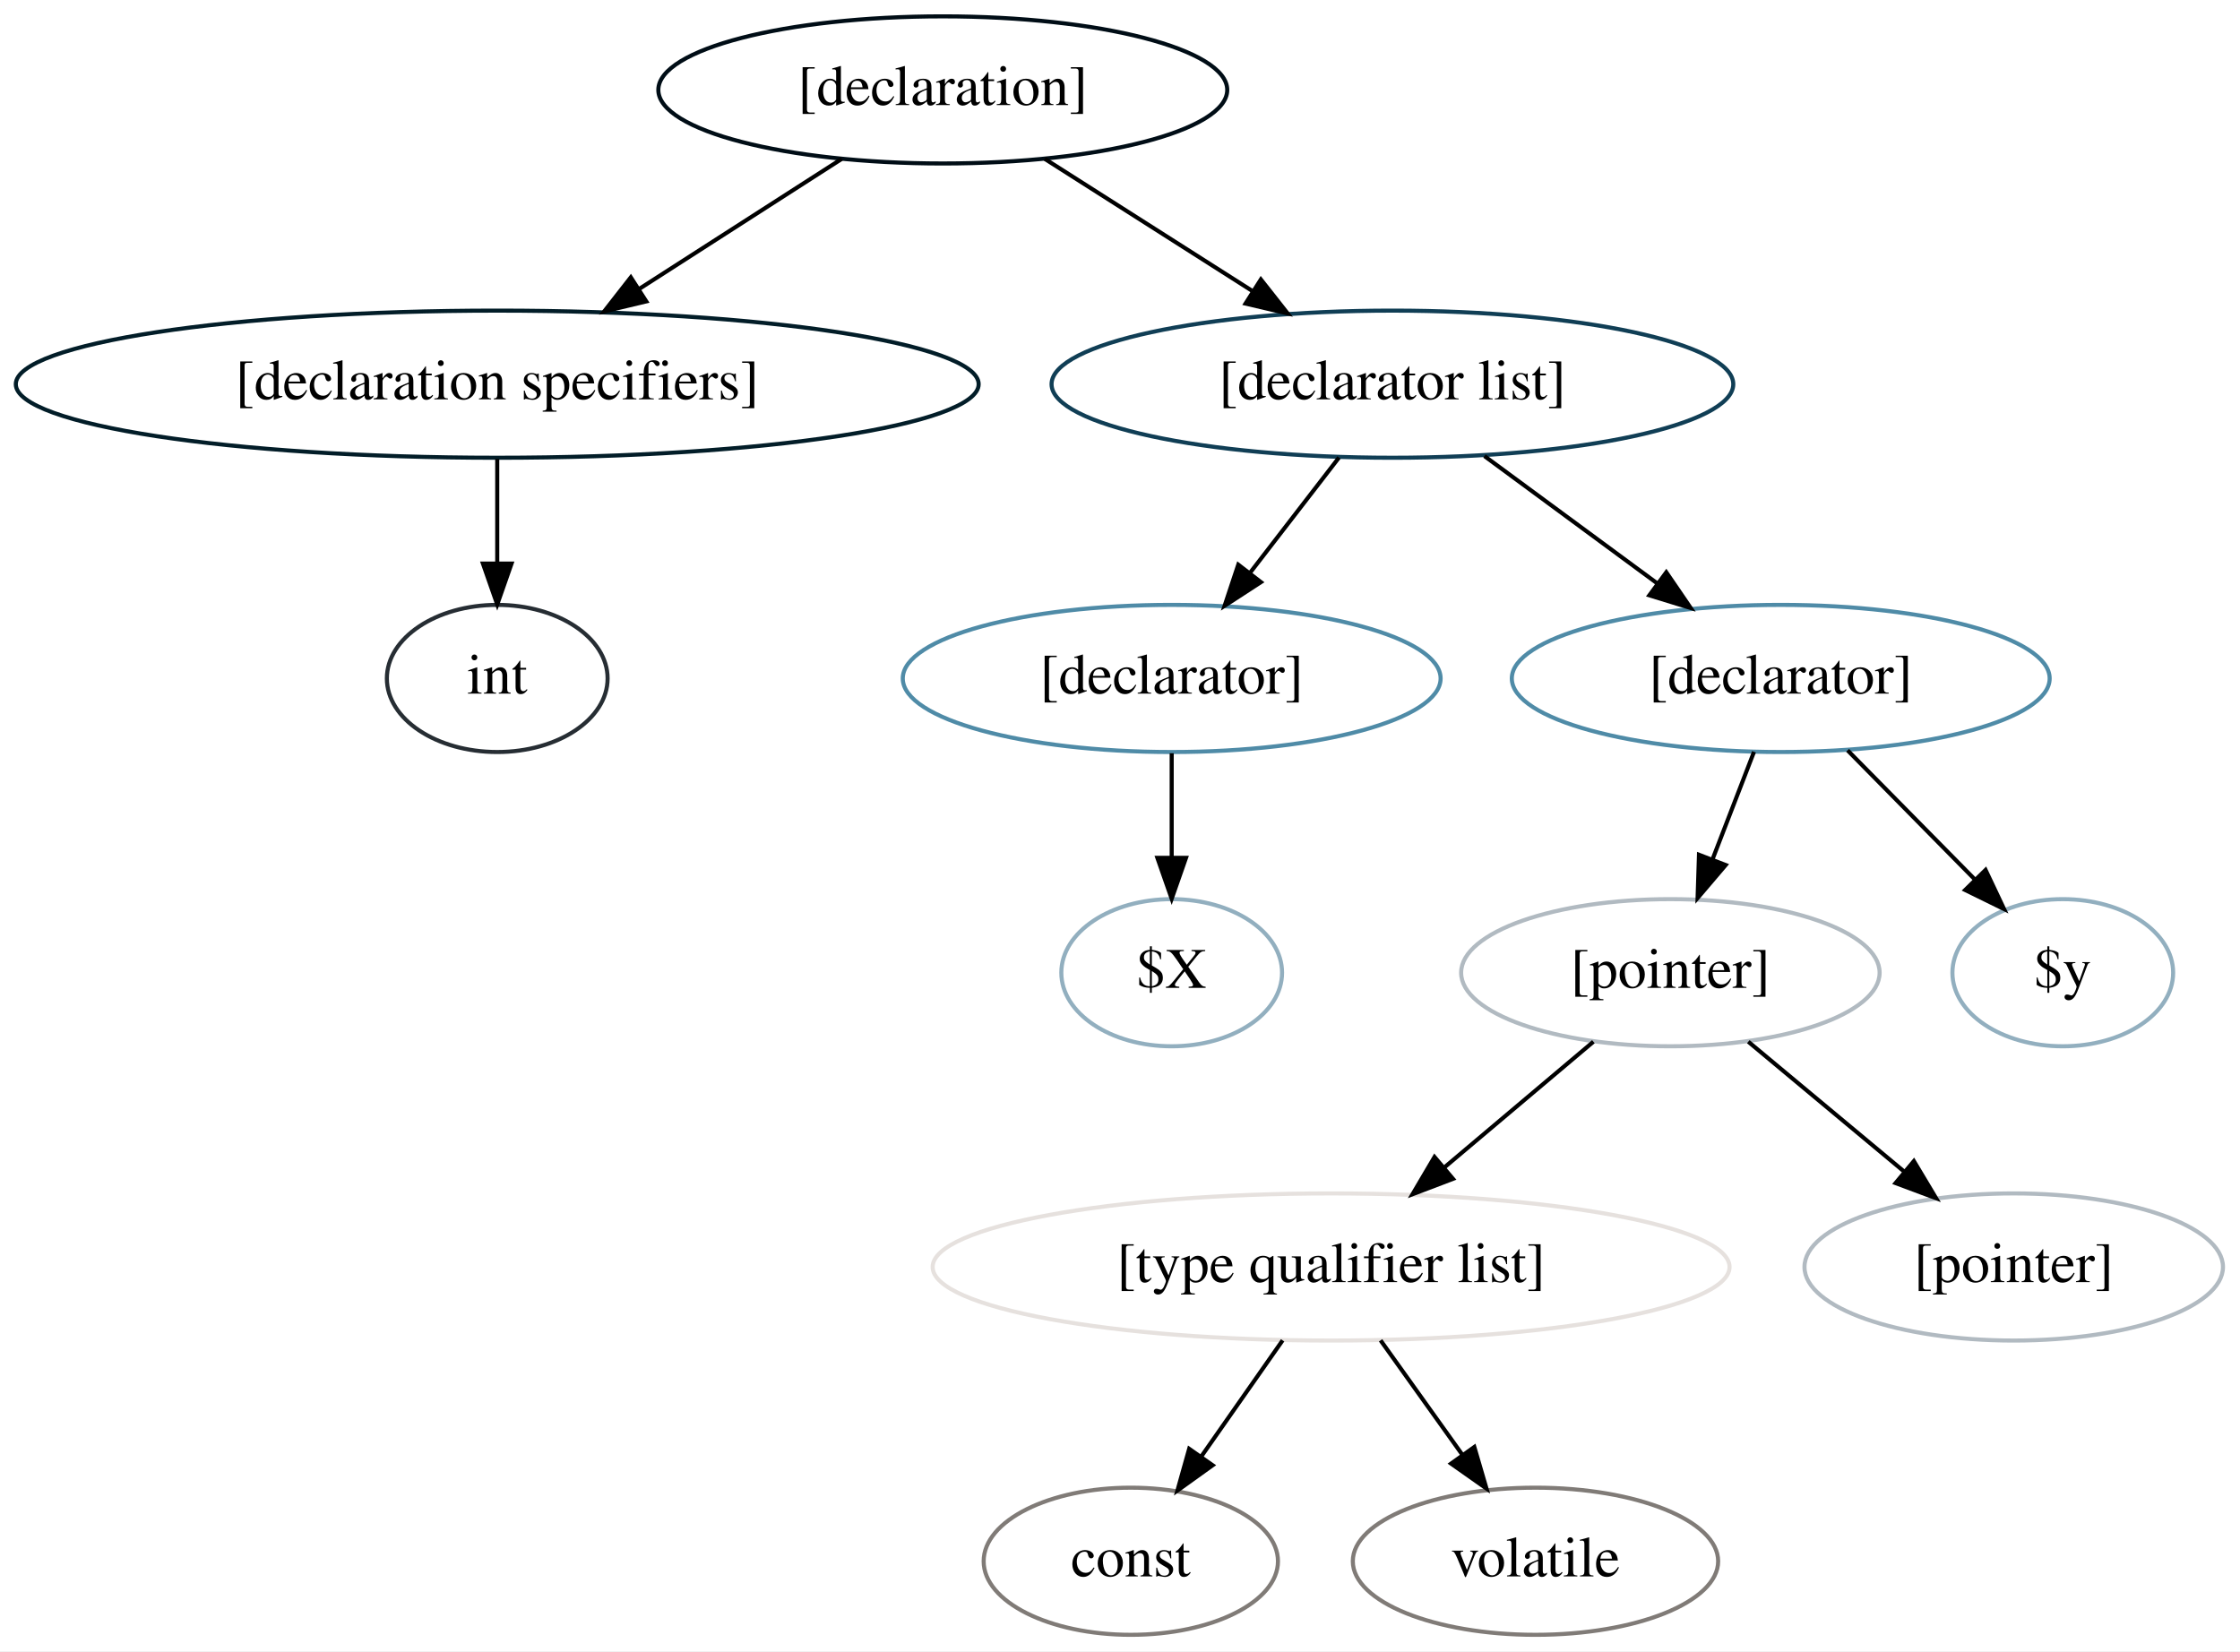
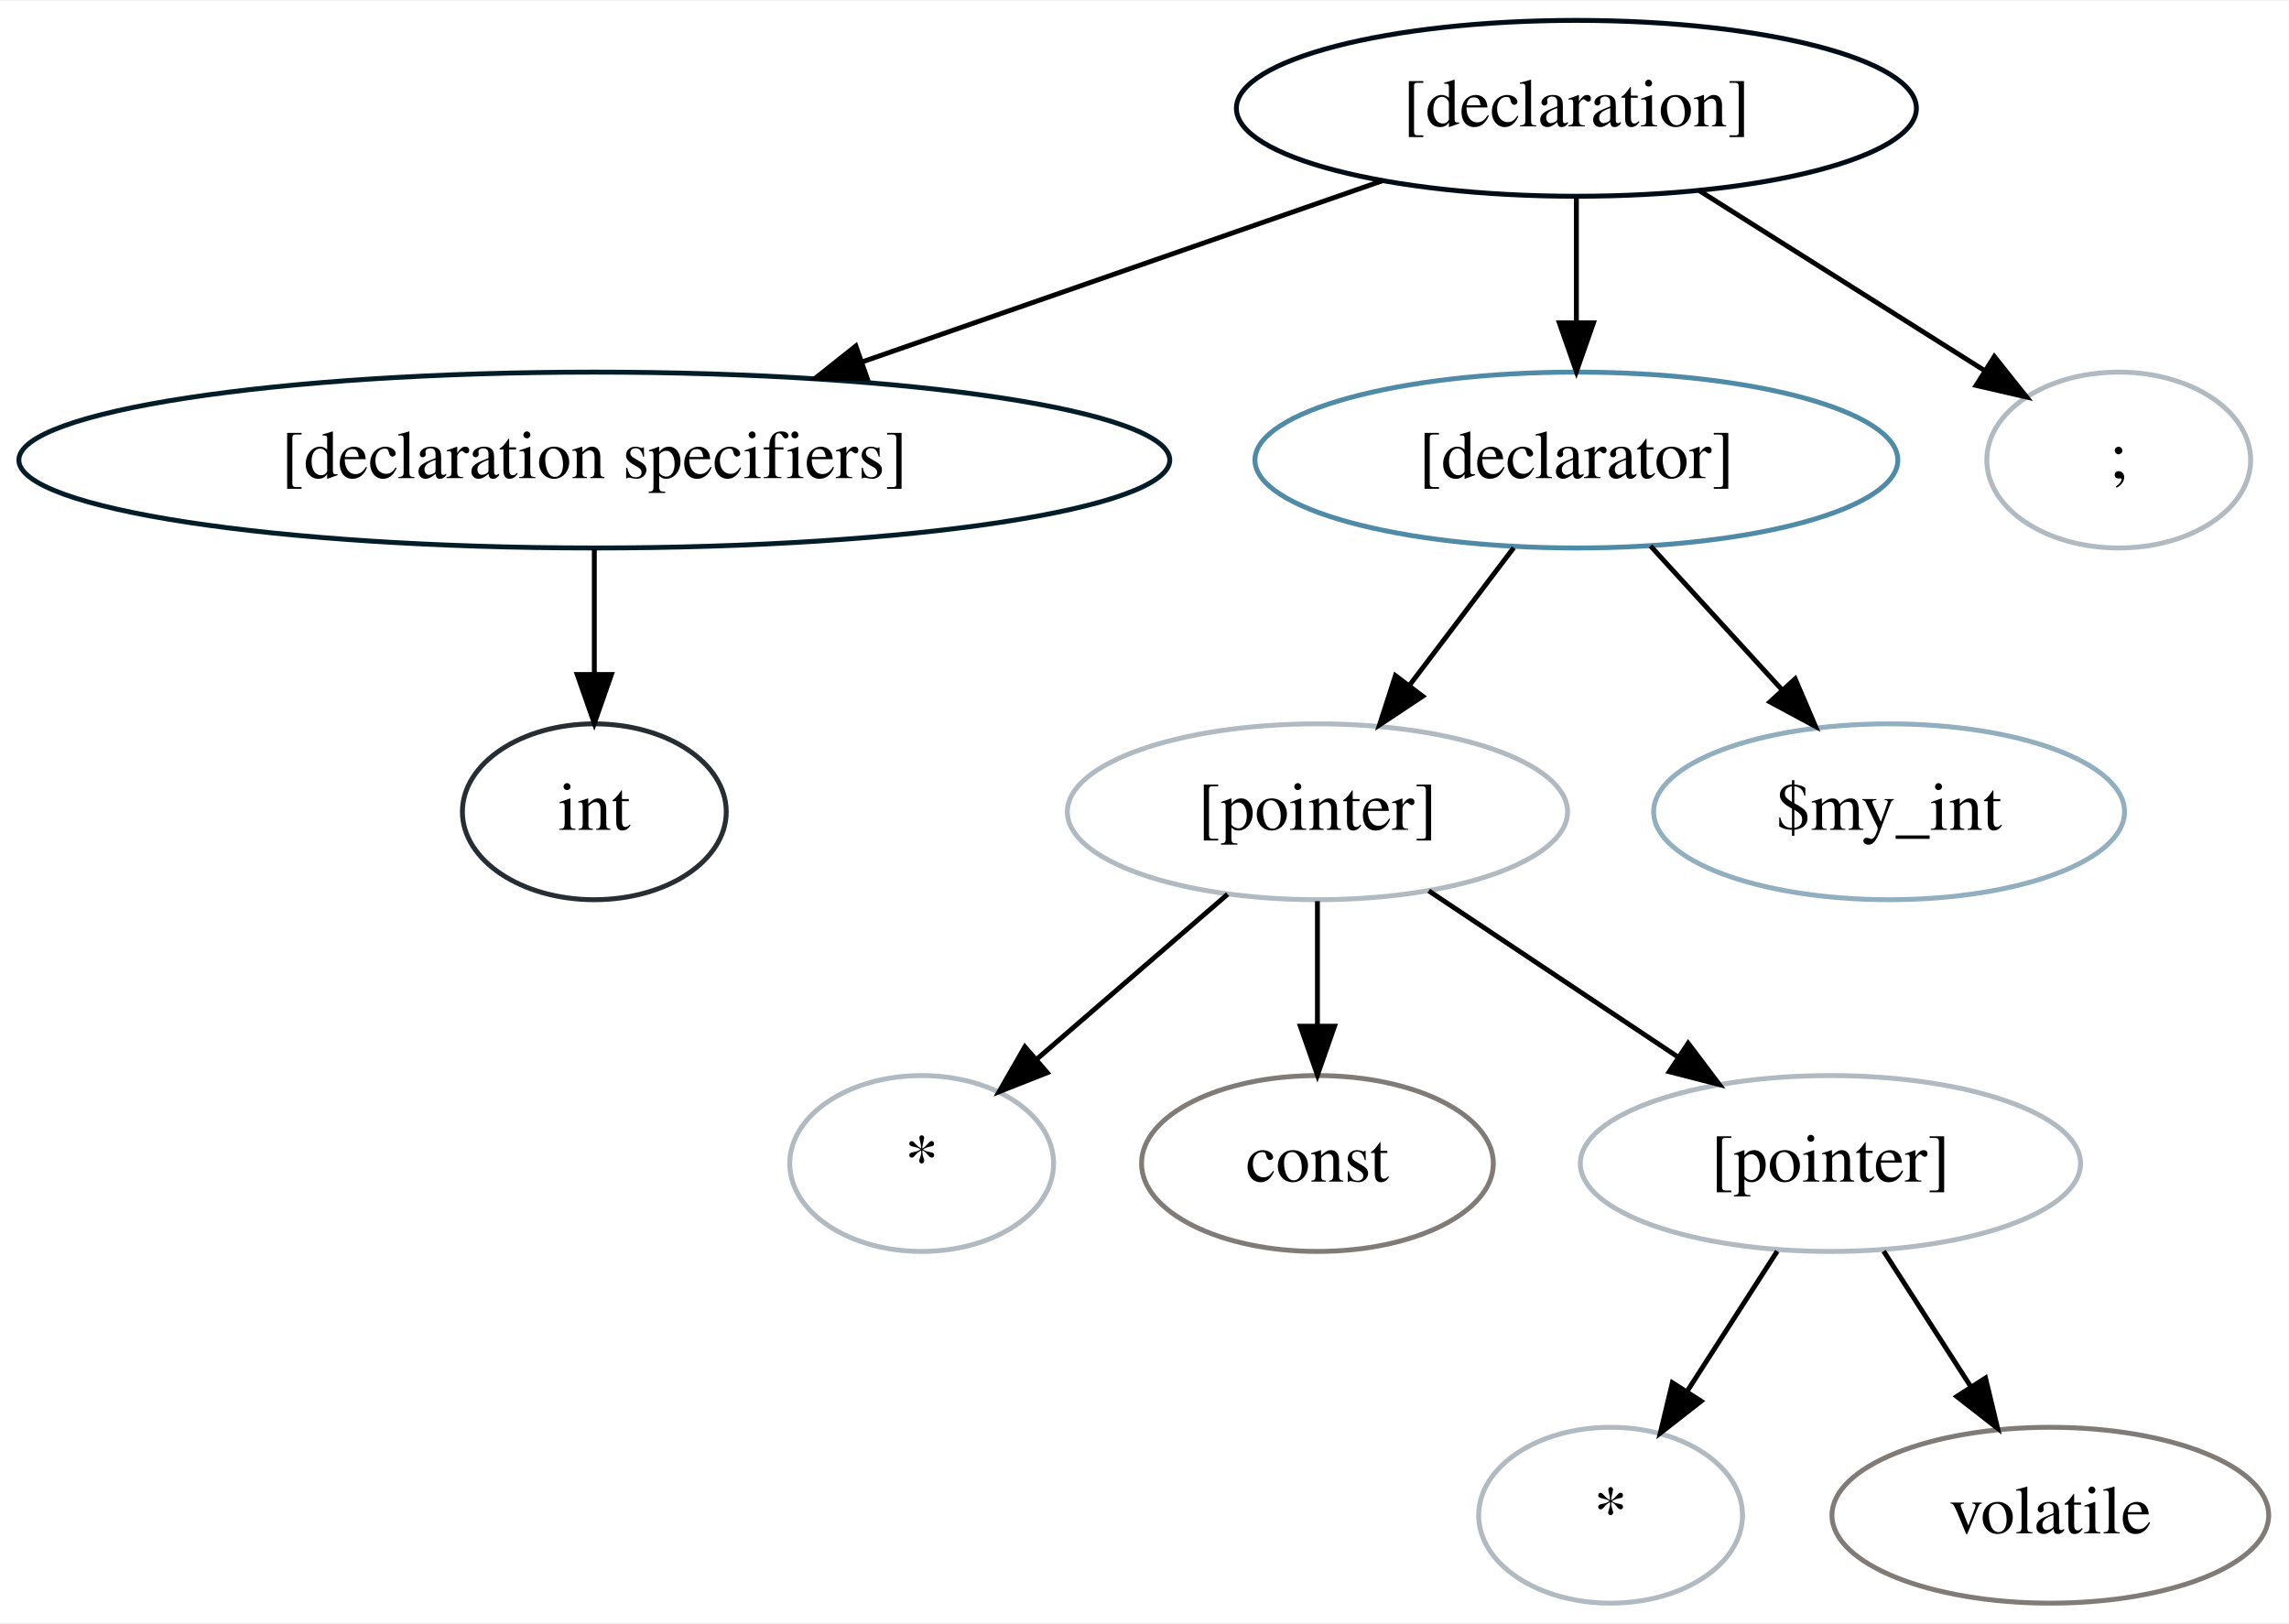
- <svg xmlns="http://www.w3.org/2000/svg" width="548pt" height="404pt" viewBox="0.00 0.00 547.99 404.00">
-   <g id="graph0" class="graph" transform="scale(1 1) rotate(0) translate(4 400)">
-     <polygon fill="white" stroke="transparent" points="-4,4 -4,-400 543.99,-400 543.99,4 -4,4" />
+ <svg xmlns="http://www.w3.org/2000/svg" width="468pt" height="332pt" viewBox="0.00 0.00 468.49 332.00">
+   <g id="graph0" class="graph" transform="scale(1 1) rotate(0) translate(4 328)">
+     <polygon fill="white" stroke="transparent" points="-4,4 -4,-328 464.49,-328 464.49,4 -4,4" />
    <g id="node1" class="node">
-       <ellipse fill="none" stroke="#000d16" cx="226.64" cy="-378" rx="69.59" ry="18" />
-       <text text-anchor="middle" x="226.64" y="-374.3" font-family="Times,serif" font-size="14.00">[declaration]</text>
+       <ellipse fill="none" stroke="#000d16" cx="318.64" cy="-306" rx="69.59" ry="18" />
+       <text text-anchor="middle" x="318.64" y="-302.3" font-family="Times,serif" font-size="14.00">[declaration]</text>
    </g>
    <g id="node2" class="node">
-       <ellipse fill="none" stroke="#021d28" cx="117.64" cy="-306" rx="117.78" ry="18" />
-       <text text-anchor="middle" x="117.64" y="-302.3" font-family="Times,serif" font-size="14.00">[declaration specifiers]</text>
+       <ellipse fill="none" stroke="#021d28" cx="117.64" cy="-234" rx="117.78" ry="18" />
+       <text text-anchor="middle" x="117.64" y="-230.3" font-family="Times,serif" font-size="14.00">[declaration specifiers]</text>
    </g>
    <g id="edge1" class="edge">
-       <path fill="none" stroke="black" d="M201.91,-361.12C187.28,-351.72 168.52,-339.68 152.42,-329.34" />
-       <polygon fill="black" stroke="black" points="154.1,-326.26 143.8,-323.8 150.32,-332.15 154.1,-326.26" />
+       <path fill="none" stroke="black" d="M278.93,-291.17C248.52,-280.58 206.23,-265.85 172.57,-254.13" />
+       <polygon fill="black" stroke="black" points="173.48,-250.74 162.88,-250.76 171.17,-257.35 173.48,-250.74" />
    </g>
    <g id="node4" class="node">
-       <ellipse fill="none" stroke="#103e55" cx="336.64" cy="-306" rx="83.39" ry="18" />
-       <text text-anchor="middle" x="336.64" y="-302.3" font-family="Times,serif" font-size="14.00">[declarator list]</text>
+       <ellipse fill="none" stroke="#4f8ba7" cx="318.64" cy="-234" rx="65.79" ry="18" />
+       <text text-anchor="middle" x="318.64" y="-230.3" font-family="Times,serif" font-size="14.00">[declarator]</text>
    </g>
    <g id="edge3" class="edge">
-       <path fill="none" stroke="black" d="M251.6,-361.12C266.58,-351.59 285.84,-339.33 302.24,-328.89" />
-       <polygon fill="black" stroke="black" points="304.46,-331.63 311.01,-323.31 300.7,-325.72 304.46,-331.63" />
+       <path fill="none" stroke="black" d="M318.64,-287.7C318.64,-279.98 318.64,-270.71 318.64,-262.11" />
+       <polygon fill="black" stroke="black" points="322.14,-262.1 318.64,-252.1 315.14,-262.1 322.14,-262.1" />
+     </g>
+     <g id="node12" class="node">
+       <ellipse fill="none" stroke="#b1bac1" cx="429.64" cy="-234" rx="27" ry="18" />
+       <text text-anchor="middle" x="429.64" y="-230.3" font-family="Times,serif" font-size="14.00">;</text>
+     </g>
+     <g id="edge11" class="edge">
+       <path fill="none" stroke="black" d="M343.83,-289.12C361.15,-278.19 384.15,-263.69 401.98,-252.44" />
+       <polygon fill="black" stroke="black" points="404.18,-255.19 410.78,-246.9 400.45,-249.27 404.18,-255.19" />
    </g>
    <g id="node3" class="node">
-       <ellipse fill="none" stroke="#262d33" cx="117.64" cy="-234" rx="27" ry="18" />
-       <text text-anchor="middle" x="117.64" y="-230.3" font-family="Times,serif" font-size="14.00">int</text>
+       <ellipse fill="none" stroke="#262d33" cx="117.64" cy="-162" rx="27" ry="18" />
+       <text text-anchor="middle" x="117.64" y="-158.3" font-family="Times,serif" font-size="14.00">int</text>
    </g>
    <g id="edge2" class="edge">
-       <path fill="none" stroke="black" d="M117.64,-287.7C117.64,-279.98 117.64,-270.71 117.64,-262.11" />
-       <polygon fill="black" stroke="black" points="121.14,-262.1 117.64,-252.1 114.14,-262.1 121.14,-262.1" />
+       <path fill="none" stroke="black" d="M117.64,-215.7C117.64,-207.98 117.64,-198.71 117.64,-190.11" />
+       <polygon fill="black" stroke="black" points="121.14,-190.1 117.64,-180.1 114.14,-190.1 121.14,-190.1" />
    </g>
    <g id="node5" class="node">
-       <ellipse fill="none" stroke="#4f8ba7" cx="282.64" cy="-234" rx="65.79" ry="18" />
-       <text text-anchor="middle" x="282.64" y="-230.3" font-family="Times,serif" font-size="14.00">[declarator]</text>
+       <ellipse fill="none" stroke="#b1bac1" cx="265.64" cy="-162" rx="51.19" ry="18" />
+       <text text-anchor="middle" x="265.64" y="-158.3" font-family="Times,serif" font-size="14.00">[pointer]</text>
    </g>
    <g id="edge4" class="edge">
-       <path fill="none" stroke="black" d="M323.57,-288.05C317.07,-279.63 309.08,-269.28 301.9,-259.97" />
-       <polygon fill="black" stroke="black" points="304.47,-257.57 295.59,-251.79 298.93,-261.84 304.47,-257.57" />
+       <path fill="none" stroke="black" d="M305.81,-216.05C299.43,-207.63 291.59,-197.28 284.54,-187.97" />
+       <polygon fill="black" stroke="black" points="287.18,-185.65 278.35,-179.79 281.6,-189.87 287.18,-185.65" />
+     </g>
+     <g id="node11" class="node">
+       <ellipse fill="none" stroke="#92afbf" cx="382.64" cy="-162" rx="48.19" ry="18" />
+       <text text-anchor="middle" x="382.64" y="-158.3" font-family="Times,serif" font-size="14.00">$my_int</text>
+     </g>
+     <g id="edge10" class="edge">
+       <path fill="none" stroke="black" d="M333.81,-216.41C341.86,-207.61 351.89,-196.63 360.77,-186.92" />
+       <polygon fill="black" stroke="black" points="363.42,-189.21 367.58,-179.47 358.25,-184.49 363.42,-189.21" />
+     </g>
+     <g id="node6" class="node">
+       <ellipse fill="none" stroke="#b1bac1" cx="184.64" cy="-90" rx="27" ry="18" />
+       <text text-anchor="middle" x="184.64" y="-86.3" font-family="Times,serif" font-size="14.00">*</text>
+     </g>
+     <g id="edge5" class="edge">
+       <path fill="none" stroke="black" d="M247.26,-145.12C235.7,-135.12 220.66,-122.13 208.22,-111.38" />
+       <polygon fill="black" stroke="black" points="210.34,-108.59 200.49,-104.7 205.76,-113.88 210.34,-108.59" />
    </g>
    <g id="node7" class="node">
-       <ellipse fill="none" stroke="#4f8ba7" cx="431.64" cy="-234" rx="65.79" ry="18" />
-       <text text-anchor="middle" x="431.64" y="-230.3" font-family="Times,serif" font-size="14.00">[declarator]</text>
+       <ellipse fill="none" stroke="#807b77" cx="265.64" cy="-90" rx="36" ry="18" />
+       <text text-anchor="middle" x="265.64" y="-86.3" font-family="Times,serif" font-size="14.00">const</text>
    </g>
    <g id="edge6" class="edge">
-       <path fill="none" stroke="black" d="M359.15,-288.41C371.79,-279.1 387.71,-267.37 401.42,-257.27" />
-       <polygon fill="black" stroke="black" points="403.64,-259.98 409.62,-251.23 399.49,-254.34 403.64,-259.98" />
-     </g>
-     <g id="node6" class="node">
-       <ellipse fill="none" stroke="#92afbf" cx="282.64" cy="-162" rx="27" ry="18" />
-       <text text-anchor="middle" x="282.64" y="-158.3" font-family="Times,serif" font-size="14.00">$X</text>
-     </g>
-     <g id="edge5" class="edge">
-       <path fill="none" stroke="black" d="M282.64,-215.7C282.64,-207.98 282.64,-198.71 282.64,-190.11" />
-       <polygon fill="black" stroke="black" points="286.14,-190.1 282.64,-180.1 279.14,-190.1 286.14,-190.1" />
+       <path fill="none" stroke="black" d="M265.64,-143.7C265.64,-135.98 265.64,-126.71 265.64,-118.11" />
+       <polygon fill="black" stroke="black" points="269.14,-118.1 265.64,-108.1 262.14,-118.1 269.14,-118.1" />
    </g>
    <g id="node8" class="node">
-       <ellipse fill="none" stroke="#b1bac1" cx="404.64" cy="-162" rx="51.19" ry="18" />
-       <text text-anchor="middle" x="404.64" y="-158.3" font-family="Times,serif" font-size="14.00">[pointer]</text>
+       <ellipse fill="none" stroke="#b1bac1" cx="370.64" cy="-90" rx="51.19" ry="18" />
+       <text text-anchor="middle" x="370.64" y="-86.3" font-family="Times,serif" font-size="14.00">[pointer]</text>
    </g>
    <g id="edge7" class="edge">
-       <path fill="none" stroke="black" d="M425.1,-216.05C422.06,-208.18 418.38,-198.62 414.97,-189.79" />
-       <polygon fill="black" stroke="black" points="418.17,-188.35 411.3,-180.28 411.64,-190.86 418.17,-188.35" />
-     </g>
-     <g id="node13" class="node">
-       <ellipse fill="none" stroke="#92afbf" cx="500.64" cy="-162" rx="27" ry="18" />
-       <text text-anchor="middle" x="500.64" y="-158.3" font-family="Times,serif" font-size="14.00">$y</text>
-     </g>
-     <g id="edge12" class="edge">
-       <path fill="none" stroke="black" d="M447.99,-216.41C457.26,-207 468.98,-195.12 479.01,-184.94" />
-       <polygon fill="black" stroke="black" points="481.75,-187.15 486.28,-177.57 476.76,-182.24 481.75,-187.15" />
+       <path fill="none" stroke="black" d="M288.42,-145.81C303.28,-135.9 322.88,-122.84 339.21,-111.95" />
+       <polygon fill="black" stroke="black" points="341.52,-114.62 347.9,-106.16 337.64,-108.79 341.52,-114.62" />
    </g>
    <g id="node9" class="node">
-       <ellipse fill="none" stroke="#e6e1de" cx="321.64" cy="-90" rx="97.48" ry="18" />
-       <text text-anchor="middle" x="321.64" y="-86.3" font-family="Times,serif" font-size="14.00">[type qualifier list]</text>
+       <ellipse fill="none" stroke="#b1bac1" cx="325.64" cy="-18" rx="27" ry="18" />
+       <text text-anchor="middle" x="325.64" y="-14.3" font-family="Times,serif" font-size="14.00">*</text>
    </g>
    <g id="edge8" class="edge">
-       <path fill="none" stroke="black" d="M385.81,-145.12C375.08,-136.07 361.44,-124.57 349.5,-114.49" />
-       <polygon fill="black" stroke="black" points="351.46,-111.57 341.56,-107.8 346.94,-116.92 351.46,-111.57" />
-     </g>
-     <g id="node12" class="node">
-       <ellipse fill="none" stroke="#b1bac1" cx="488.64" cy="-90" rx="51.19" ry="18" />
-       <text text-anchor="middle" x="488.64" y="-86.3" font-family="Times,serif" font-size="14.00">[pointer]</text>
-     </g>
-     <g id="edge11" class="edge">
-       <path fill="none" stroke="black" d="M423.7,-145.12C434.98,-135.72 449.44,-123.67 461.85,-113.33" />
-       <polygon fill="black" stroke="black" points="464.21,-115.91 469.65,-106.82 459.73,-110.53 464.21,-115.91" />
+       <path fill="none" stroke="black" d="M359.75,-72.05C354.23,-63.47 347.42,-52.89 341.35,-43.44" />
+       <polygon fill="black" stroke="black" points="344.17,-41.35 335.82,-34.83 338.28,-45.13 344.17,-41.35" />
    </g>
    <g id="node10" class="node">
-       <ellipse fill="none" stroke="#807b77" cx="272.64" cy="-18" rx="36" ry="18" />
-       <text text-anchor="middle" x="272.64" y="-14.3" font-family="Times,serif" font-size="14.00">const</text>
+       <ellipse fill="none" stroke="#807b77" cx="415.64" cy="-18" rx="44.69" ry="18" />
+       <text text-anchor="middle" x="415.64" y="-14.3" font-family="Times,serif" font-size="14.00">volatile</text>
    </g>
    <g id="edge9" class="edge">
-       <path fill="none" stroke="black" d="M309.78,-72.05C303.79,-63.5 296.42,-52.97 289.83,-43.56" />
-       <polygon fill="black" stroke="black" points="292.66,-41.49 284.05,-35.31 286.92,-45.51 292.66,-41.49" />
-     </g>
-     <g id="node11" class="node">
-       <ellipse fill="none" stroke="#807b77" cx="371.64" cy="-18" rx="44.69" ry="18" />
-       <text text-anchor="middle" x="371.64" y="-14.3" font-family="Times,serif" font-size="14.00">volatile</text>
-     </g>
-     <g id="edge10" class="edge">
-       <path fill="none" stroke="black" d="M333.74,-72.05C339.76,-63.63 347.15,-53.28 353.81,-43.97" />
-       <polygon fill="black" stroke="black" points="356.68,-45.96 359.65,-35.79 350.99,-41.89 356.68,-45.96" />
+       <path fill="none" stroke="black" d="M381.53,-72.05C386.89,-63.71 393.47,-53.49 399.41,-44.25" />
+       <polygon fill="black" stroke="black" points="402.38,-46.09 404.85,-35.79 396.49,-42.31 402.38,-46.09" />
    </g>
  </g>
</svg>
